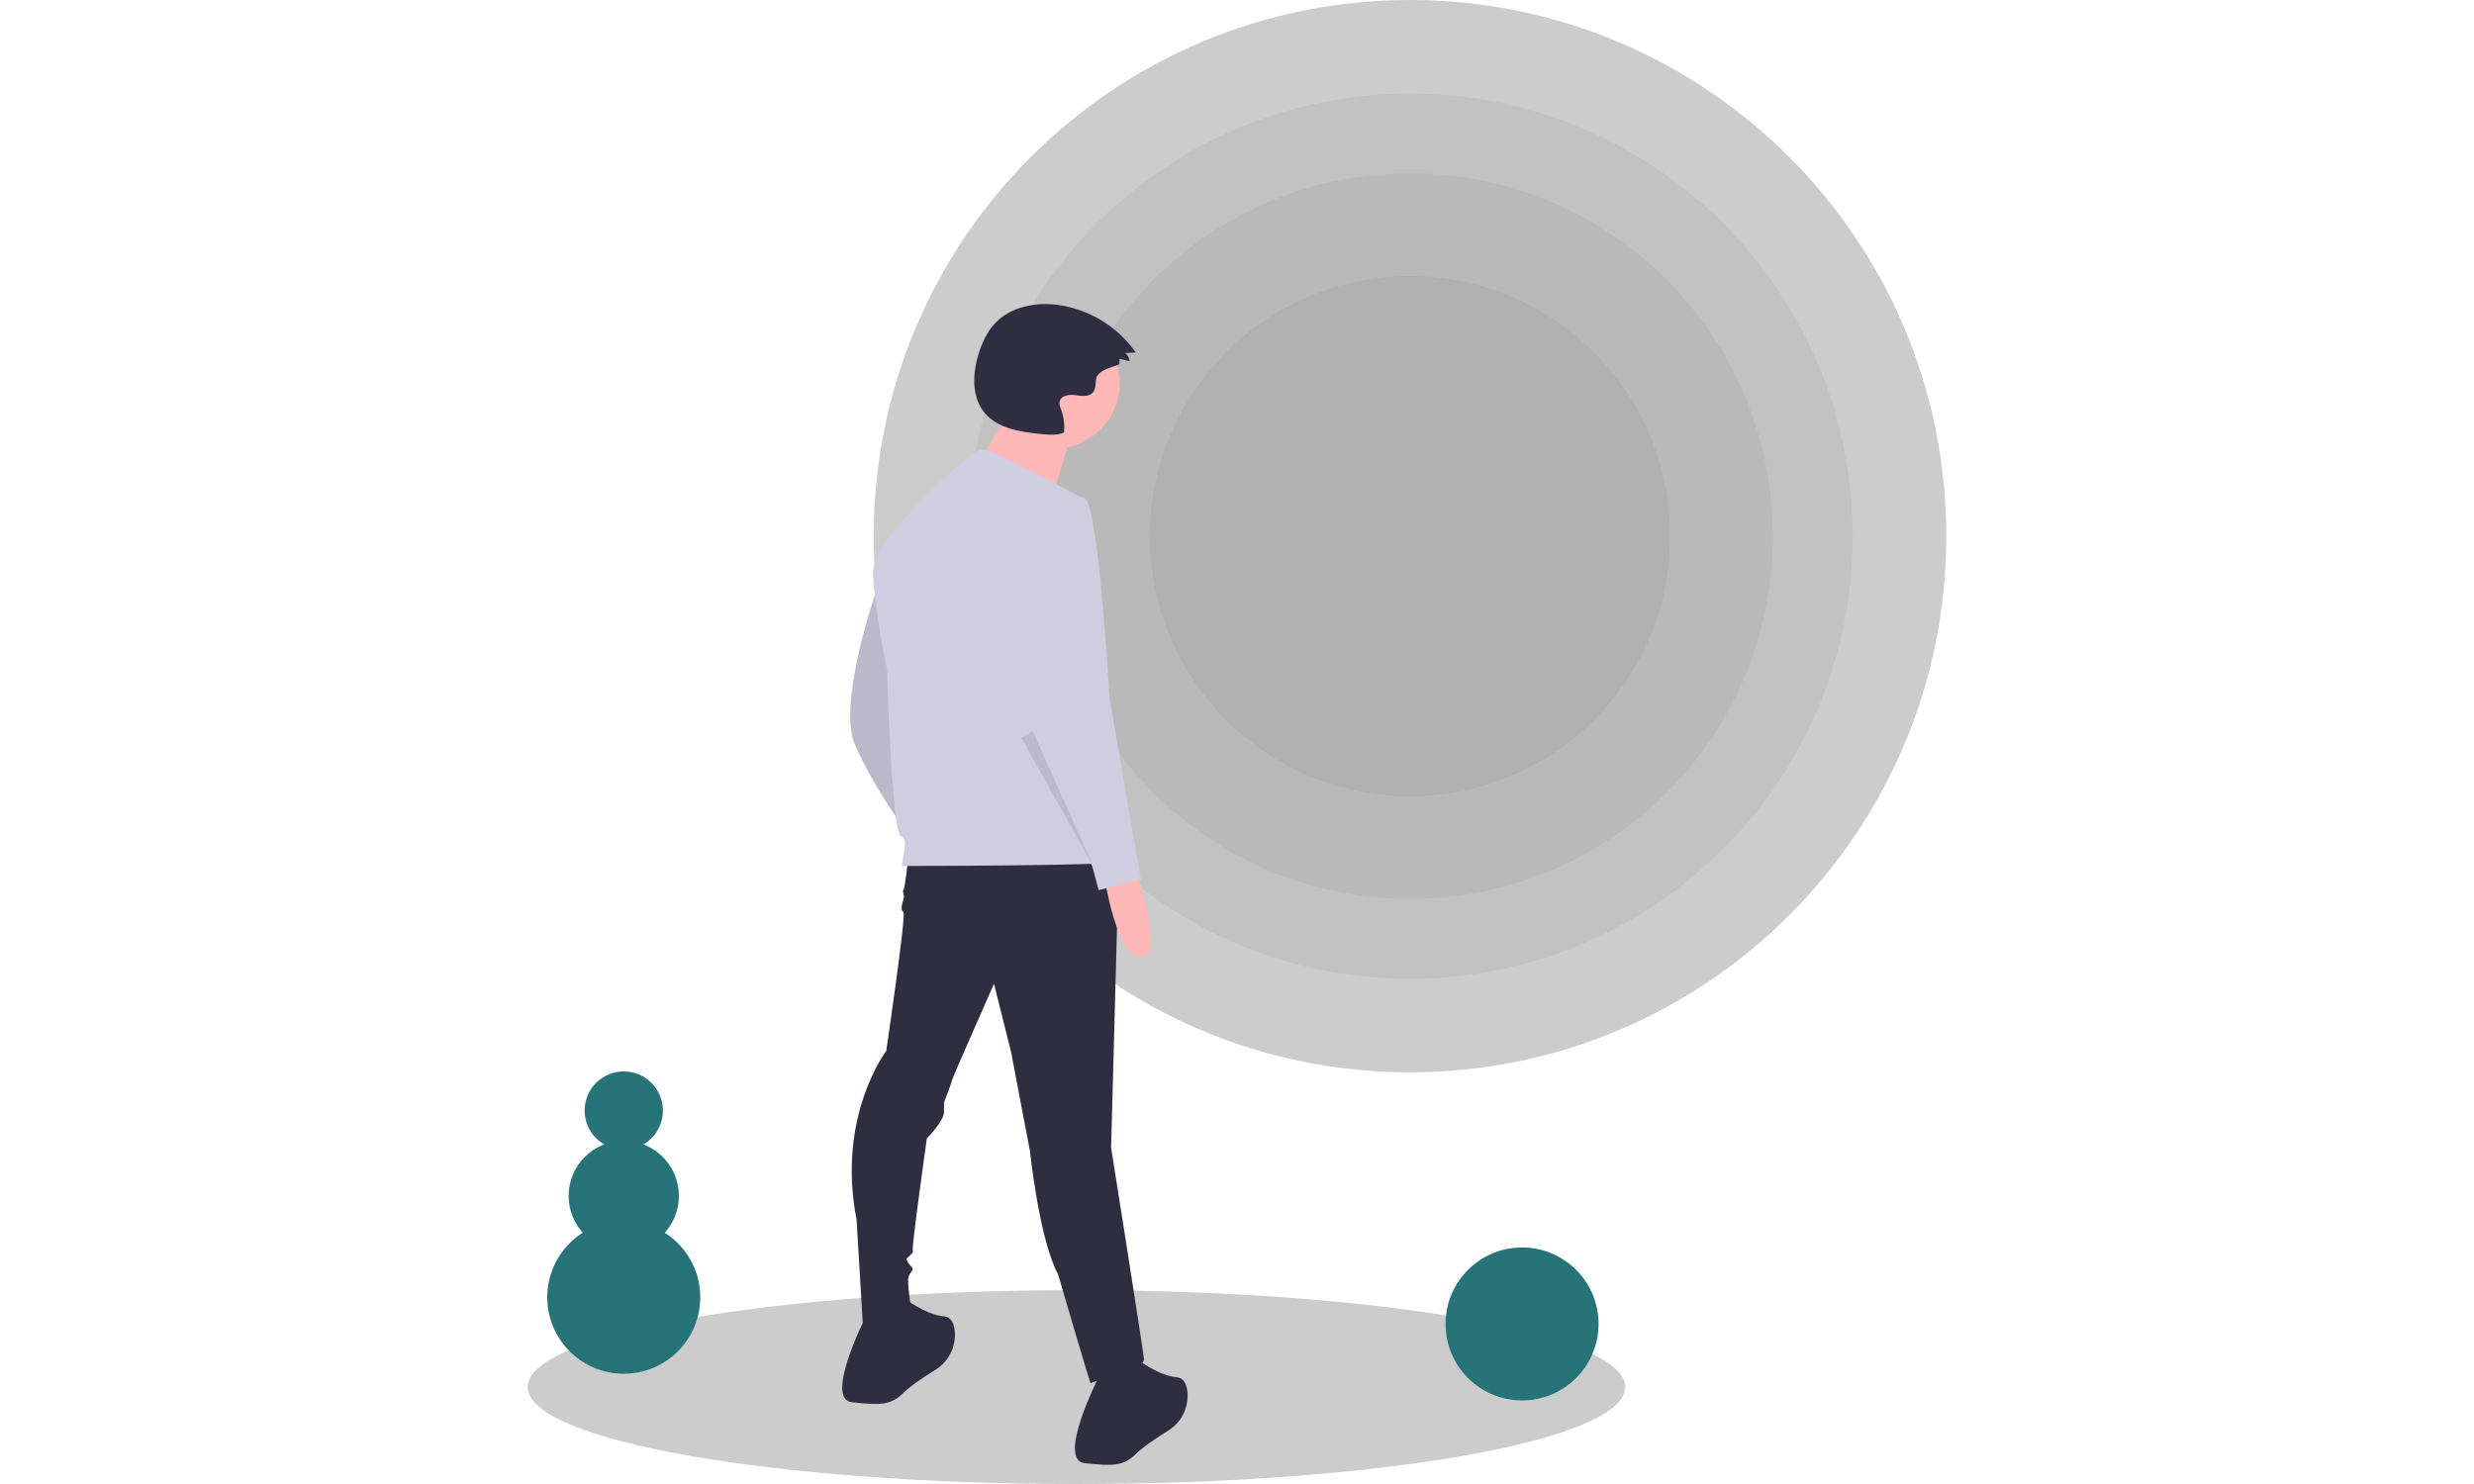
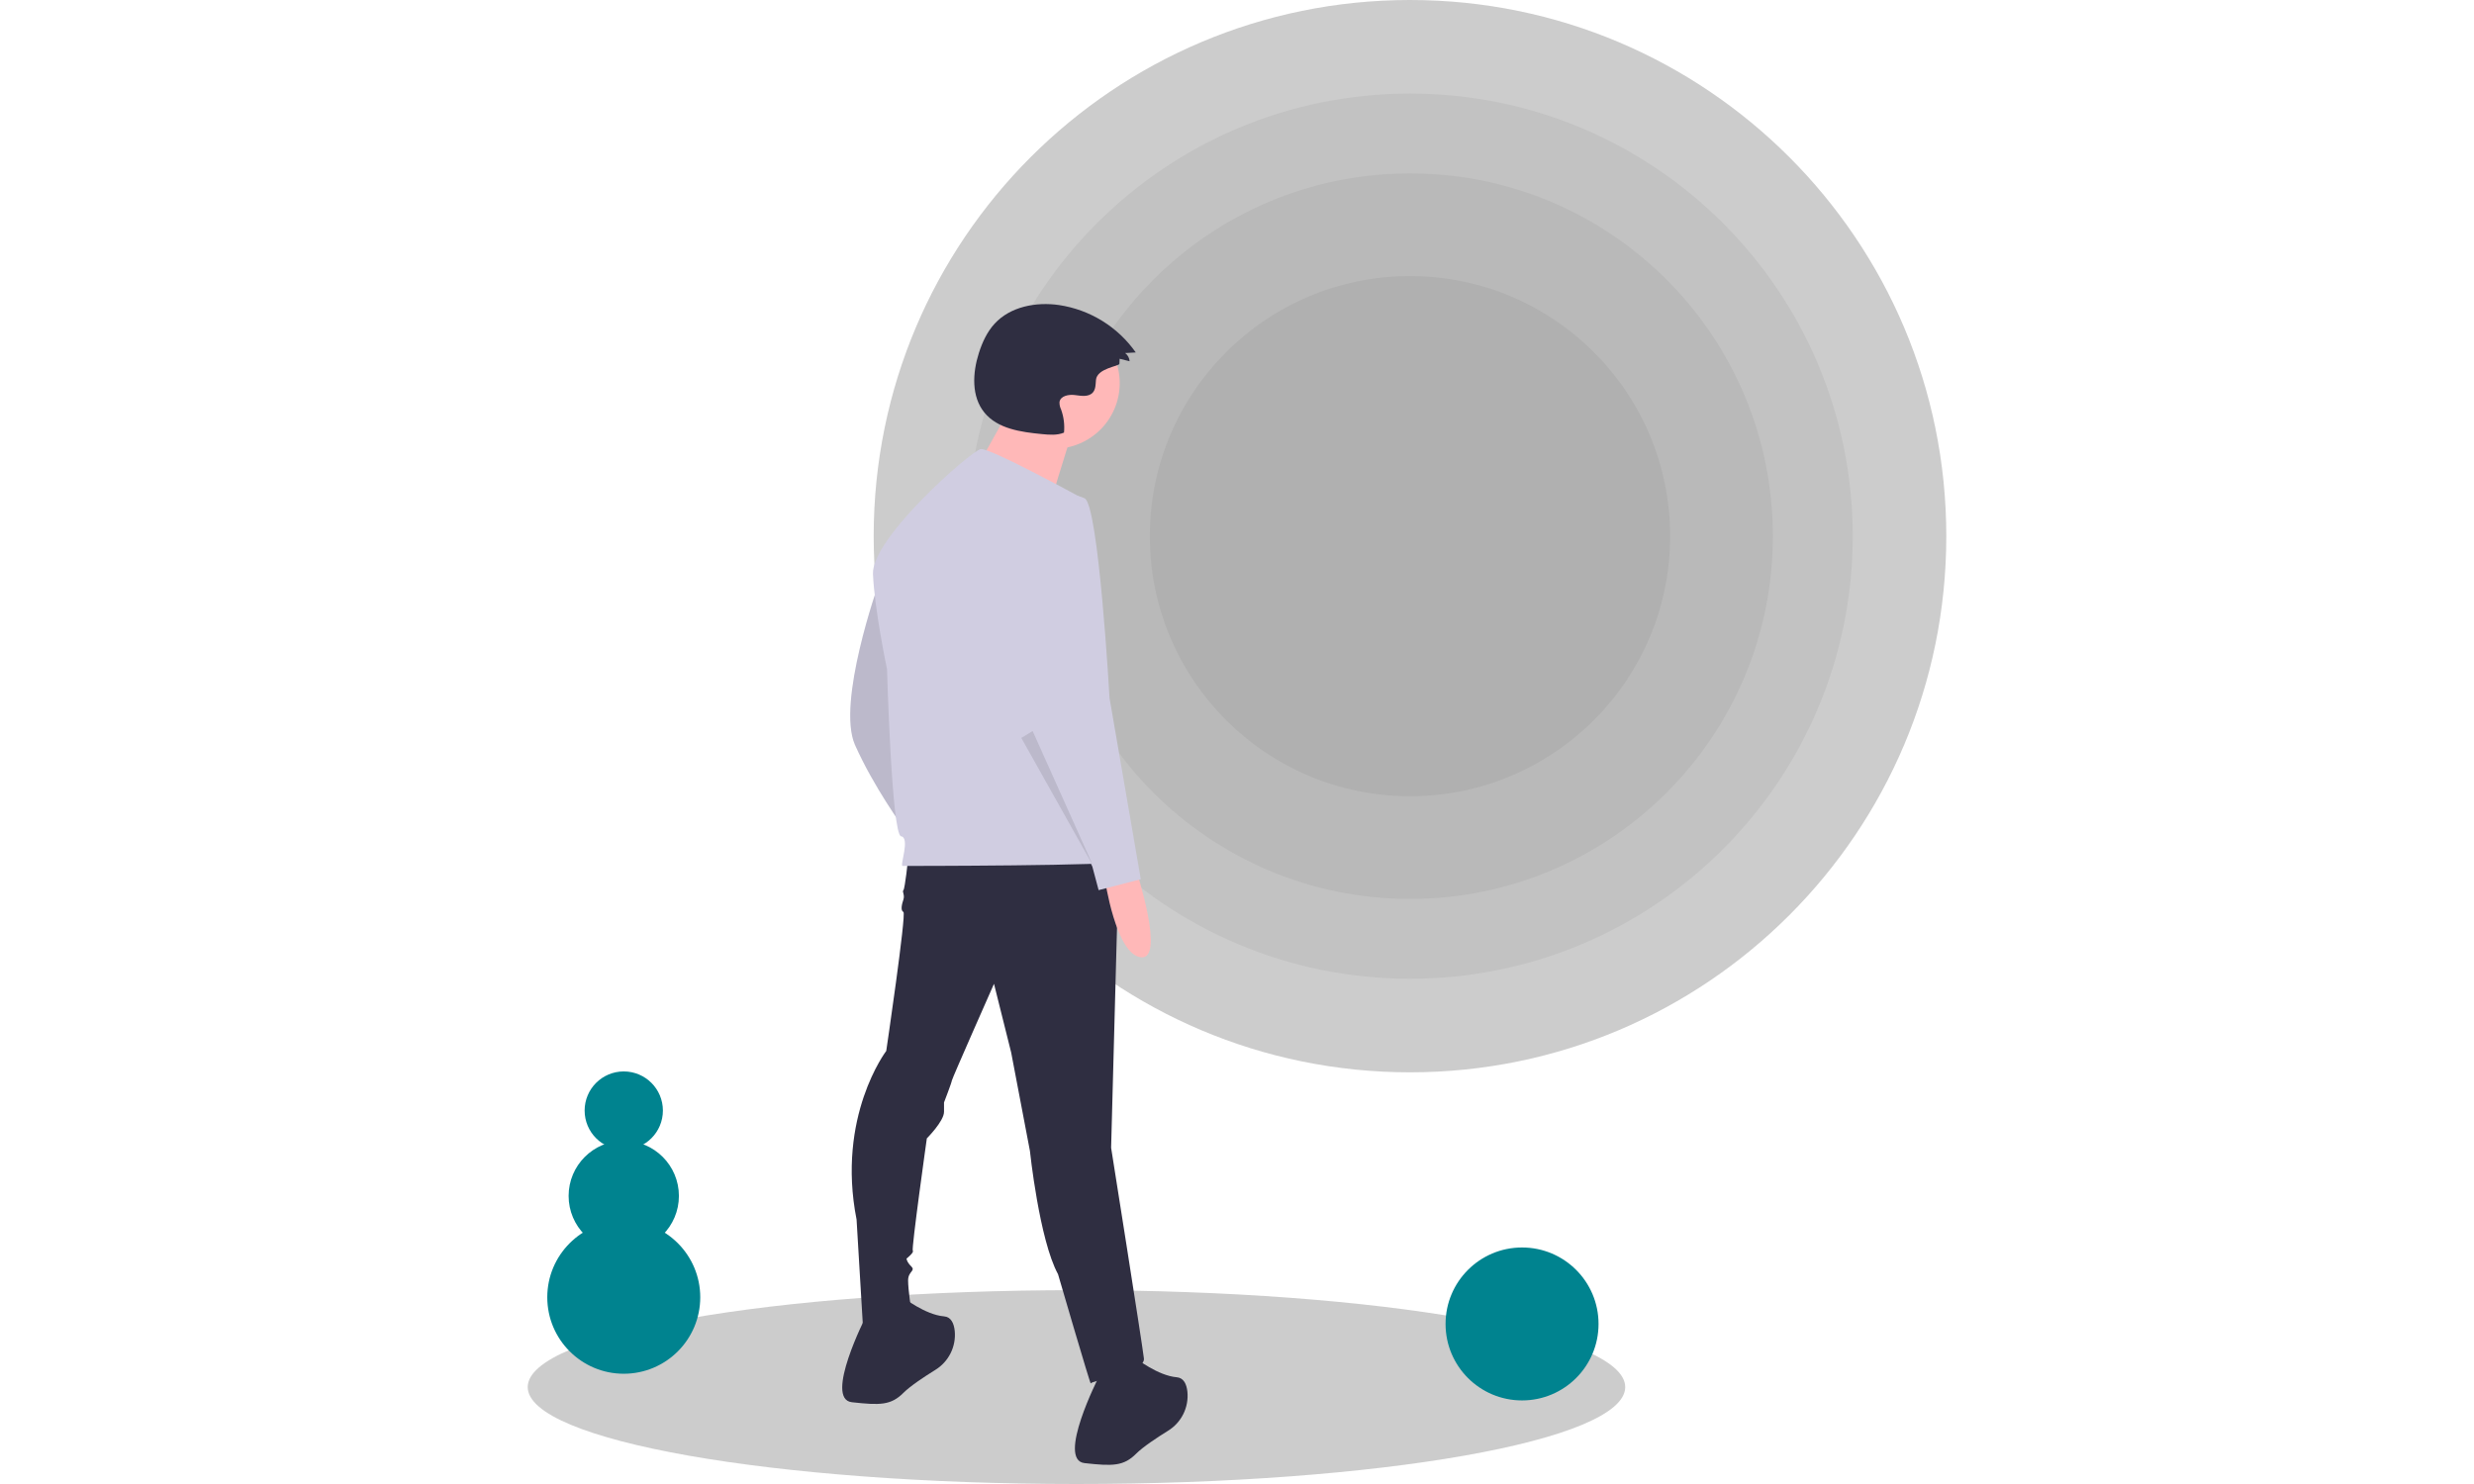
<svg xmlns="http://www.w3.org/2000/svg" data-name="Layer 1" width="250" height="150" viewBox="0 0 797.5 834.5">
  <ellipse cx="308.5" cy="780" rx="308.5" ry="54.5" fill="#cccccc" />
  <circle cx="496" cy="301.5" r="301.5" fill="#cccccc" />
  <circle cx="496" cy="301.5" r="248.898" opacity="0.05" />
  <circle cx="496" cy="301.5" r="203.994" opacity="0.05" />
  <circle cx="496" cy="301.5" r="146.26" opacity="0.05" />
  <path d="M398.42,361.232s-23.704,66.722-13.169,90.426,27.216,46.53,27.216,46.53S406.322,365.622,398.42,361.232Z" transform="translate(-201.25 -32.75)" fill="#d0cde1" />
  <path d="M398.42,361.232s-23.704,66.722-13.169,90.426,27.216,46.53,27.216,46.53S406.322,365.622,398.42,361.232Z" transform="translate(-201.25 -32.75)" opacity="0.1" />
  <path d="M415.101,515.747s-1.756,16.681-2.634,17.558.878,2.634,0,5.268-1.756,6.145,0,7.023-9.657,78.135-9.657,78.135-28.094,36.873-16.681,94.816l3.512,58.821s27.216,1.756,27.216-7.901c0,0-1.756-11.413-1.756-16.681s4.39-5.268,1.756-7.901-2.634-4.39-2.634-4.39,4.39-3.512,3.512-4.39,7.901-63.211,7.901-63.211,9.657-9.657,9.657-14.925v-5.268s4.39-11.413,4.39-12.291,23.704-54.431,23.704-54.431l9.657,38.629,10.535,55.309s5.268,50.042,15.803,69.356c0,0,18.436,63.211,18.436,61.455s30.727-6.145,29.849-14.047-18.436-118.52-18.436-118.52L533.621,513.991Z" transform="translate(-201.25 -32.75)" fill="#2f2e41" />
  <path d="M391.397,772.978s-23.704,46.53-7.901,48.286,21.948,1.756,28.971-5.268c3.84-3.84,11.615-8.991,17.876-12.873a23.117,23.117,0,0,0,10.969-21.982c-.463-4.295-2.068-7.834-6.019-8.164-10.535-.878-22.826-10.535-22.826-10.535Z" transform="translate(-201.25 -32.75)" fill="#2f2e41" />
  <path d="M522.208,807.217s-23.704,46.53-7.901,48.286,21.948,1.756,28.971-5.268c3.84-3.84,11.615-8.991,17.876-12.873a23.117,23.117,0,0,0,10.969-21.982c-.463-4.295-2.068-7.834-6.019-8.164-10.535-.878-22.826-10.535-22.826-10.535Z" transform="translate(-201.25 -32.75)" fill="#2f2e41" />
  <circle cx="295.905" cy="215.433" r="36.905" fill="#ffb8b8" />
  <path d="M473.43,260.308S447.07,308.812,444.961,308.812,492.41,324.628,492.41,324.628s13.707-46.394,15.816-50.612Z" transform="translate(-201.25 -32.75)" fill="#ffb8b8" />
  <path d="M513.867,313.385s-52.675-28.971-57.943-28.094-61.455,50.042-60.577,70.234,7.901,53.553,7.901,53.553,2.634,93.06,7.901,93.938-.878,16.681.878,16.681,122.909,0,123.787-2.634S513.867,313.385,513.867,313.385Z" transform="translate(-201.25 -32.75)" fill="#d0cde1" />
  <path d="M543.278,521.892s16.681,50.92,2.634,49.164-20.192-43.896-20.192-43.896Z" transform="translate(-201.25 -32.75)" fill="#ffb8b8" />
  <path d="M498.504,310.313s-32.483,7.023-27.216,50.92,14.925,87.792,14.925,87.792l32.483,71.112,3.512,13.169,23.704-6.145L528.353,425.321s-6.145-108.863-14.047-112.374A34,34,0,0,0,498.504,310.313Z" transform="translate(-201.25 -32.75)" fill="#d0cde1" />
  <polygon points="277.5 414.958 317.885 486.947 283.86 411.09 277.5 414.958" opacity="0.1" />
  <path d="M533.896,237.316l.122-2.82,5.61,1.396a6.27,6.27,0,0,0-2.514-4.615l5.976-.334a64.477,64.477,0,0,0-43.124-26.651c-12.926-1.873-27.318.838-36.182,10.43-4.299,4.653-7.001,10.57-8.922,16.607-3.539,11.118-4.26,24.372,3.12,33.409,7.501,9.185,20.602,10.984,32.406,12.121,4.153.4,8.506.772,12.355-.839a29.721,29.721,0,0,0-1.654-13.037,8.687,8.687,0,0,1-.879-4.152c.525-3.512,5.209-4.396,8.728-3.922s7.75,1.2,10.062-1.494c1.593-1.856,1.499-4.559,1.71-6.996C521.282,239.785,533.836,238.707,533.896,237.316Z" transform="translate(-201.25 -32.75)" fill="#2f2e41" />
-   <circle cx="559" cy="744.5" r="43" fill="#267378" />
-   <circle cx="54" cy="729.5" r="43" fill="#267378" />
-   <circle cx="54" cy="672.5" r="31" fill="#267378" />
-   <circle cx="54" cy="624.5" r="22" fill="#267378" />
+   <circle cx="559" cy="744.5" r="43" fill="#00838f" />
+   <circle cx="54" cy="729.5" r="43" fill="#00838f" />
+   <circle cx="54" cy="672.5" r="31" fill="#00838f" />
+   <circle cx="54" cy="624.5" r="22" fill="#00838f" />
</svg>
